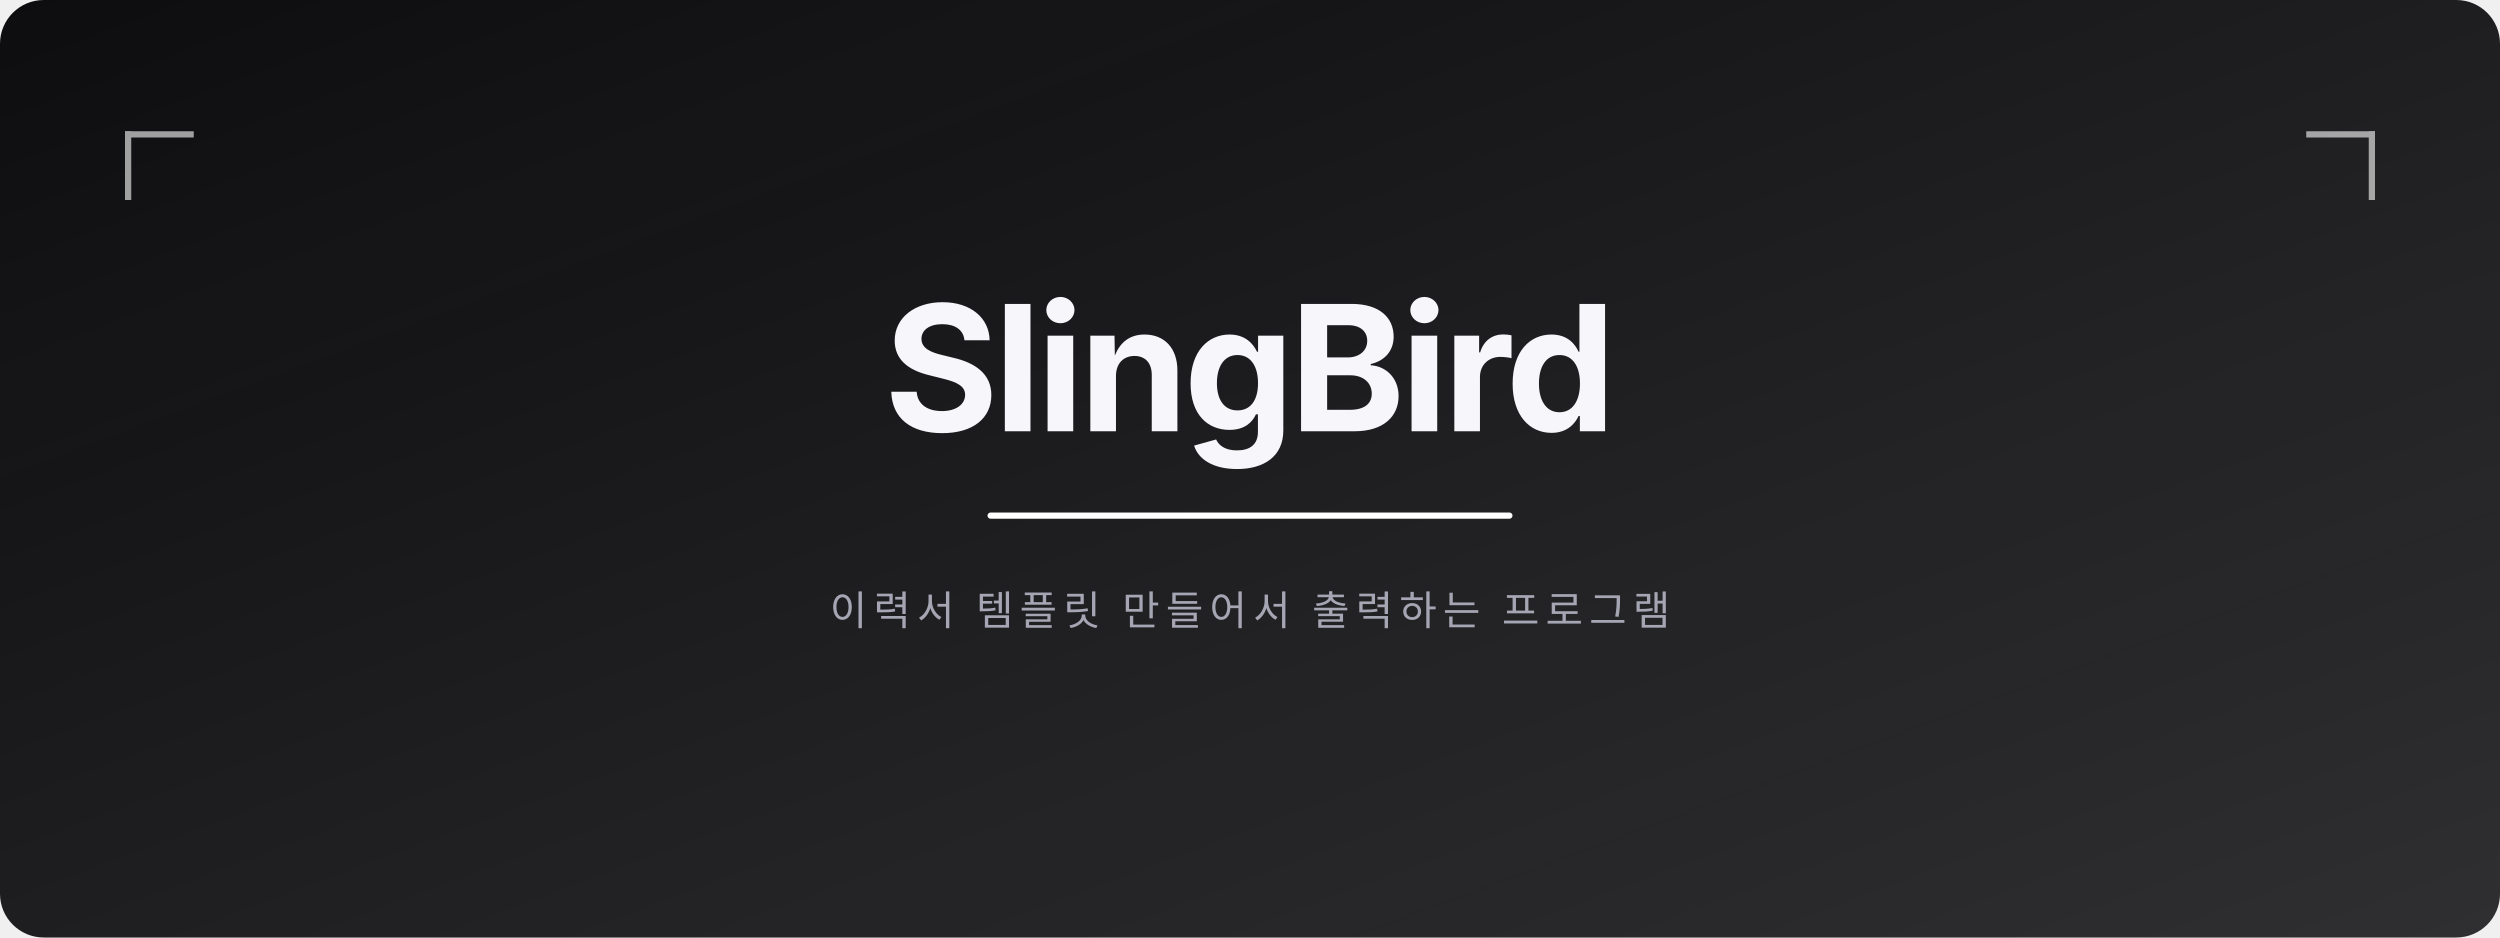
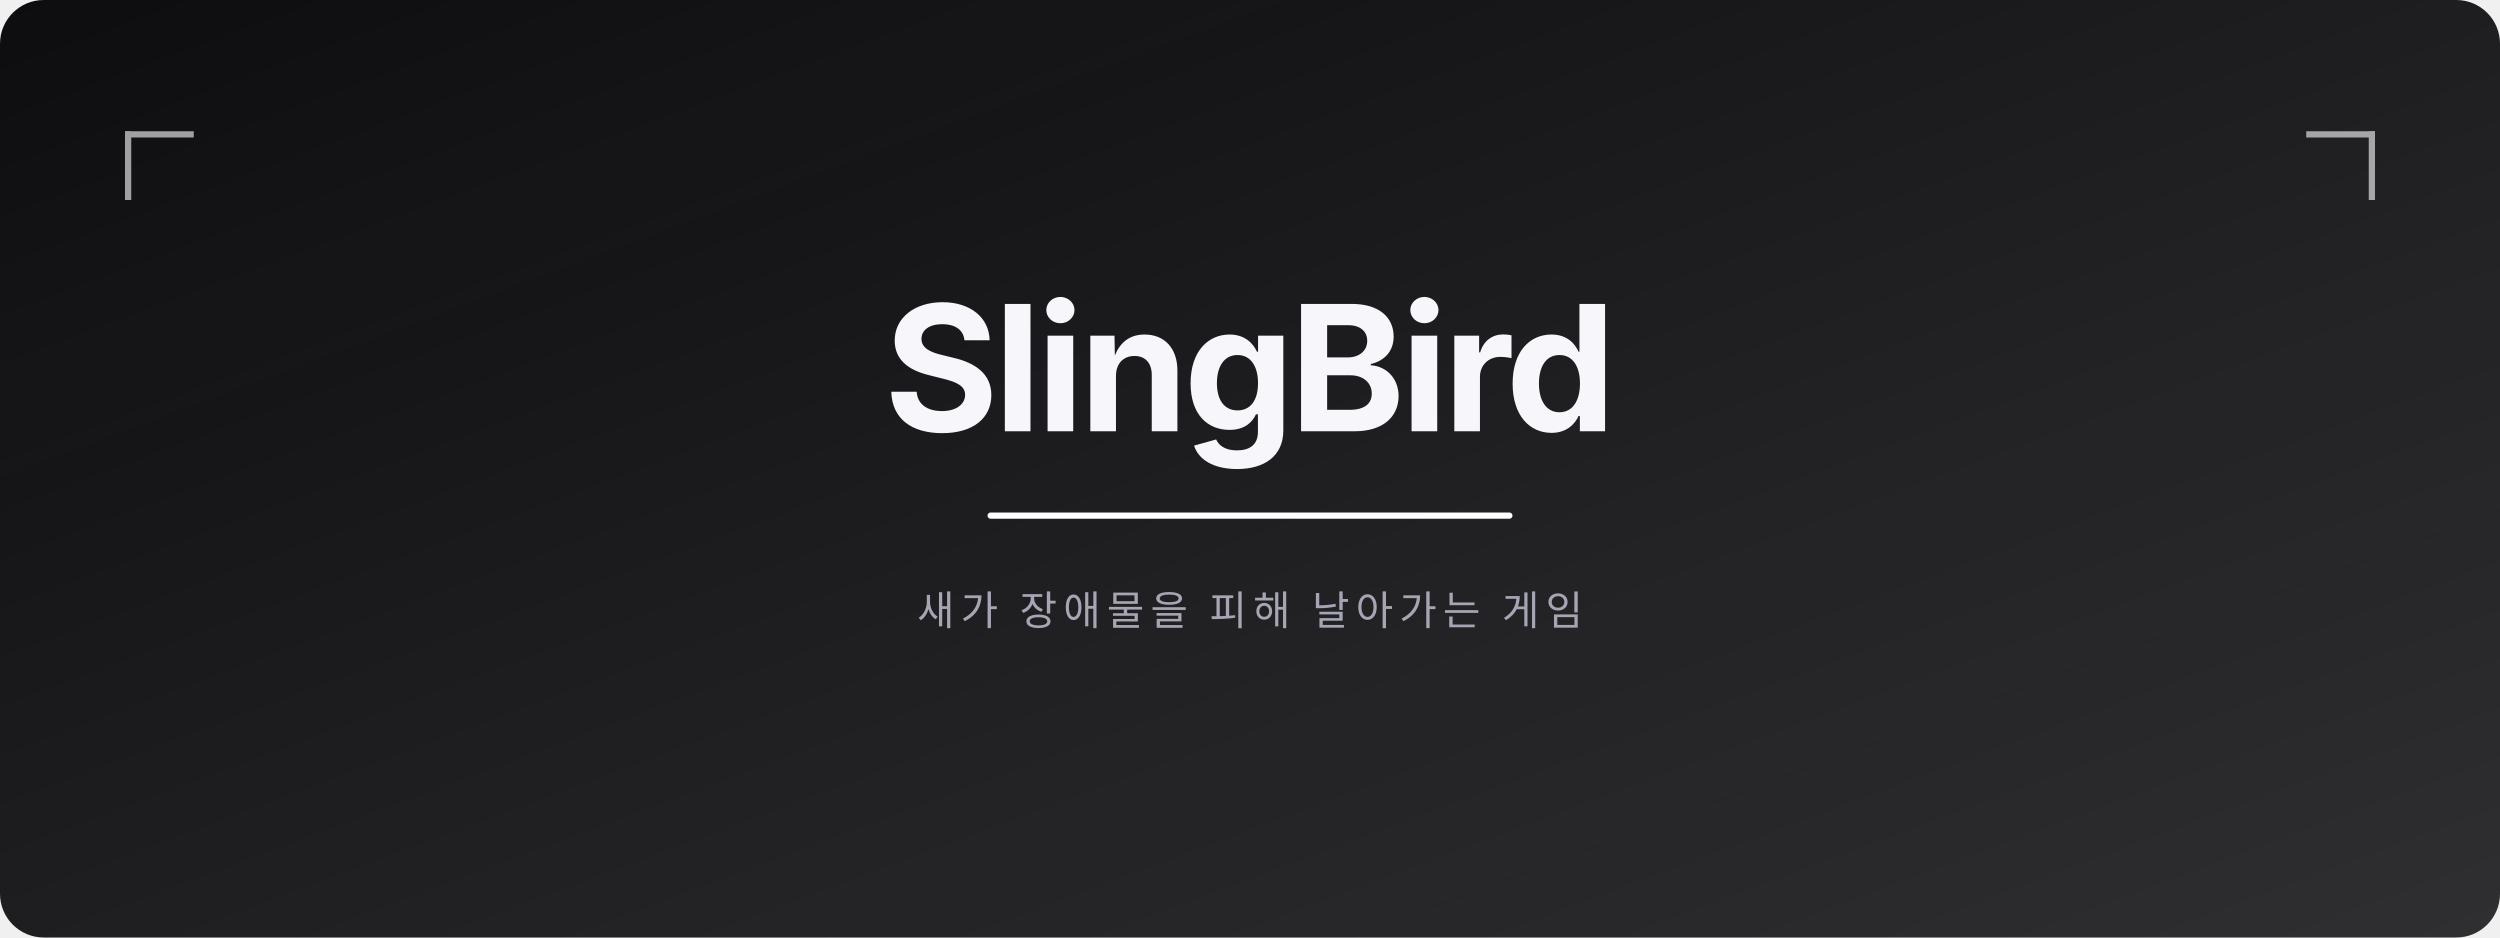
<svg xmlns="http://www.w3.org/2000/svg" width="800" height="300" viewBox="0 0 800 300">
  <style>
    .name { animation: nameIn 12s ease-out infinite; }
    .underline { animation: underlineDraw 12s ease-out infinite; transform-origin: left center; }
    .meta { animation: fadeUp 12s ease-out infinite; animation-delay: 0.3s; }
    .corner { animation: cornerSlide 12s ease-out infinite; }

    @keyframes nameIn {
      0%, 4% { opacity: 0; transform: translateY(8px); }
      14%, 90% { opacity: 1; transform: translateY(0); }
      100% { opacity: 0; transform: translateY(0); }
    }
    @keyframes underlineDraw {
      0%, 14% { transform: scaleX(0); }
      24%, 88% { transform: scaleX(1); }
      100% { transform: scaleX(1); }
    }
    @keyframes fadeUp {
      0%, 22% { opacity: 0; transform: translateY(6px); }
      32%, 90% { opacity: 1; transform: translateY(0); }
      100% { opacity: 0; transform: translateY(0); }
    }
    @keyframes cornerSlide {
      0%, 8% { opacity: 0; transform: translateX(-8px); }
      18%, 90% { opacity: 1; transform: translateX(0); }
      100% { opacity: 0; transform: translateX(0); }
    }
  </style>
  <defs>
    <linearGradient id="hdr-bg" x1="0" y1="0" x2="1" y2="1">
      <stop offset="0%" stop-color="#0d0d10" />
      <stop offset="100%" stop-color="#0d0d10" stop-opacity="0.85" />
    </linearGradient>
  </defs>
  <rect width="100%" height="100%" fill="url(#hdr-bg)" rx="14" ry="14" />
  <g class="corner" opacity="0.6">
    <rect x="40" y="42" width="22" height="2" fill="#ffffff" />
    <rect x="40" y="42" width="2" height="22" fill="#ffffff" />
  </g>
  <g transform="translate(800 0) scale(-1 1)">
    <g class="corner" opacity="0.6">
      <rect x="40" y="42" width="22" height="2" fill="#ffffff" />
      <rect x="40" y="42" width="2" height="22" fill="#ffffff" />
    </g>
  </g>
  <text class="name" x="400" y="138" text-anchor="middle" fill="#f7f7fb" font-family="&quot;Inter&quot;, system-ui, sans-serif" font-size="56" font-weight="700" letter-spacing="-1.5">SlingBird</text>
  <rect class="underline" x="316" y="164" width="168" height="2" fill="#ffffff" rx="1" />
-   <text class="meta" x="400" y="200" text-anchor="middle" fill="#a5a5b3" font-family="ui-monospace, monospace" font-size="13" letter-spacing="2">이력서 템플릿 만들어서 출력하는 프로그램</text>
+   <text class="meta" x="400" y="200" text-anchor="middle" fill="#a5a5b3" font-family="ui-monospace, monospace" font-size="13" letter-spacing="2">새가 장애물을 피해 날아가는 게임</text>
</svg>
